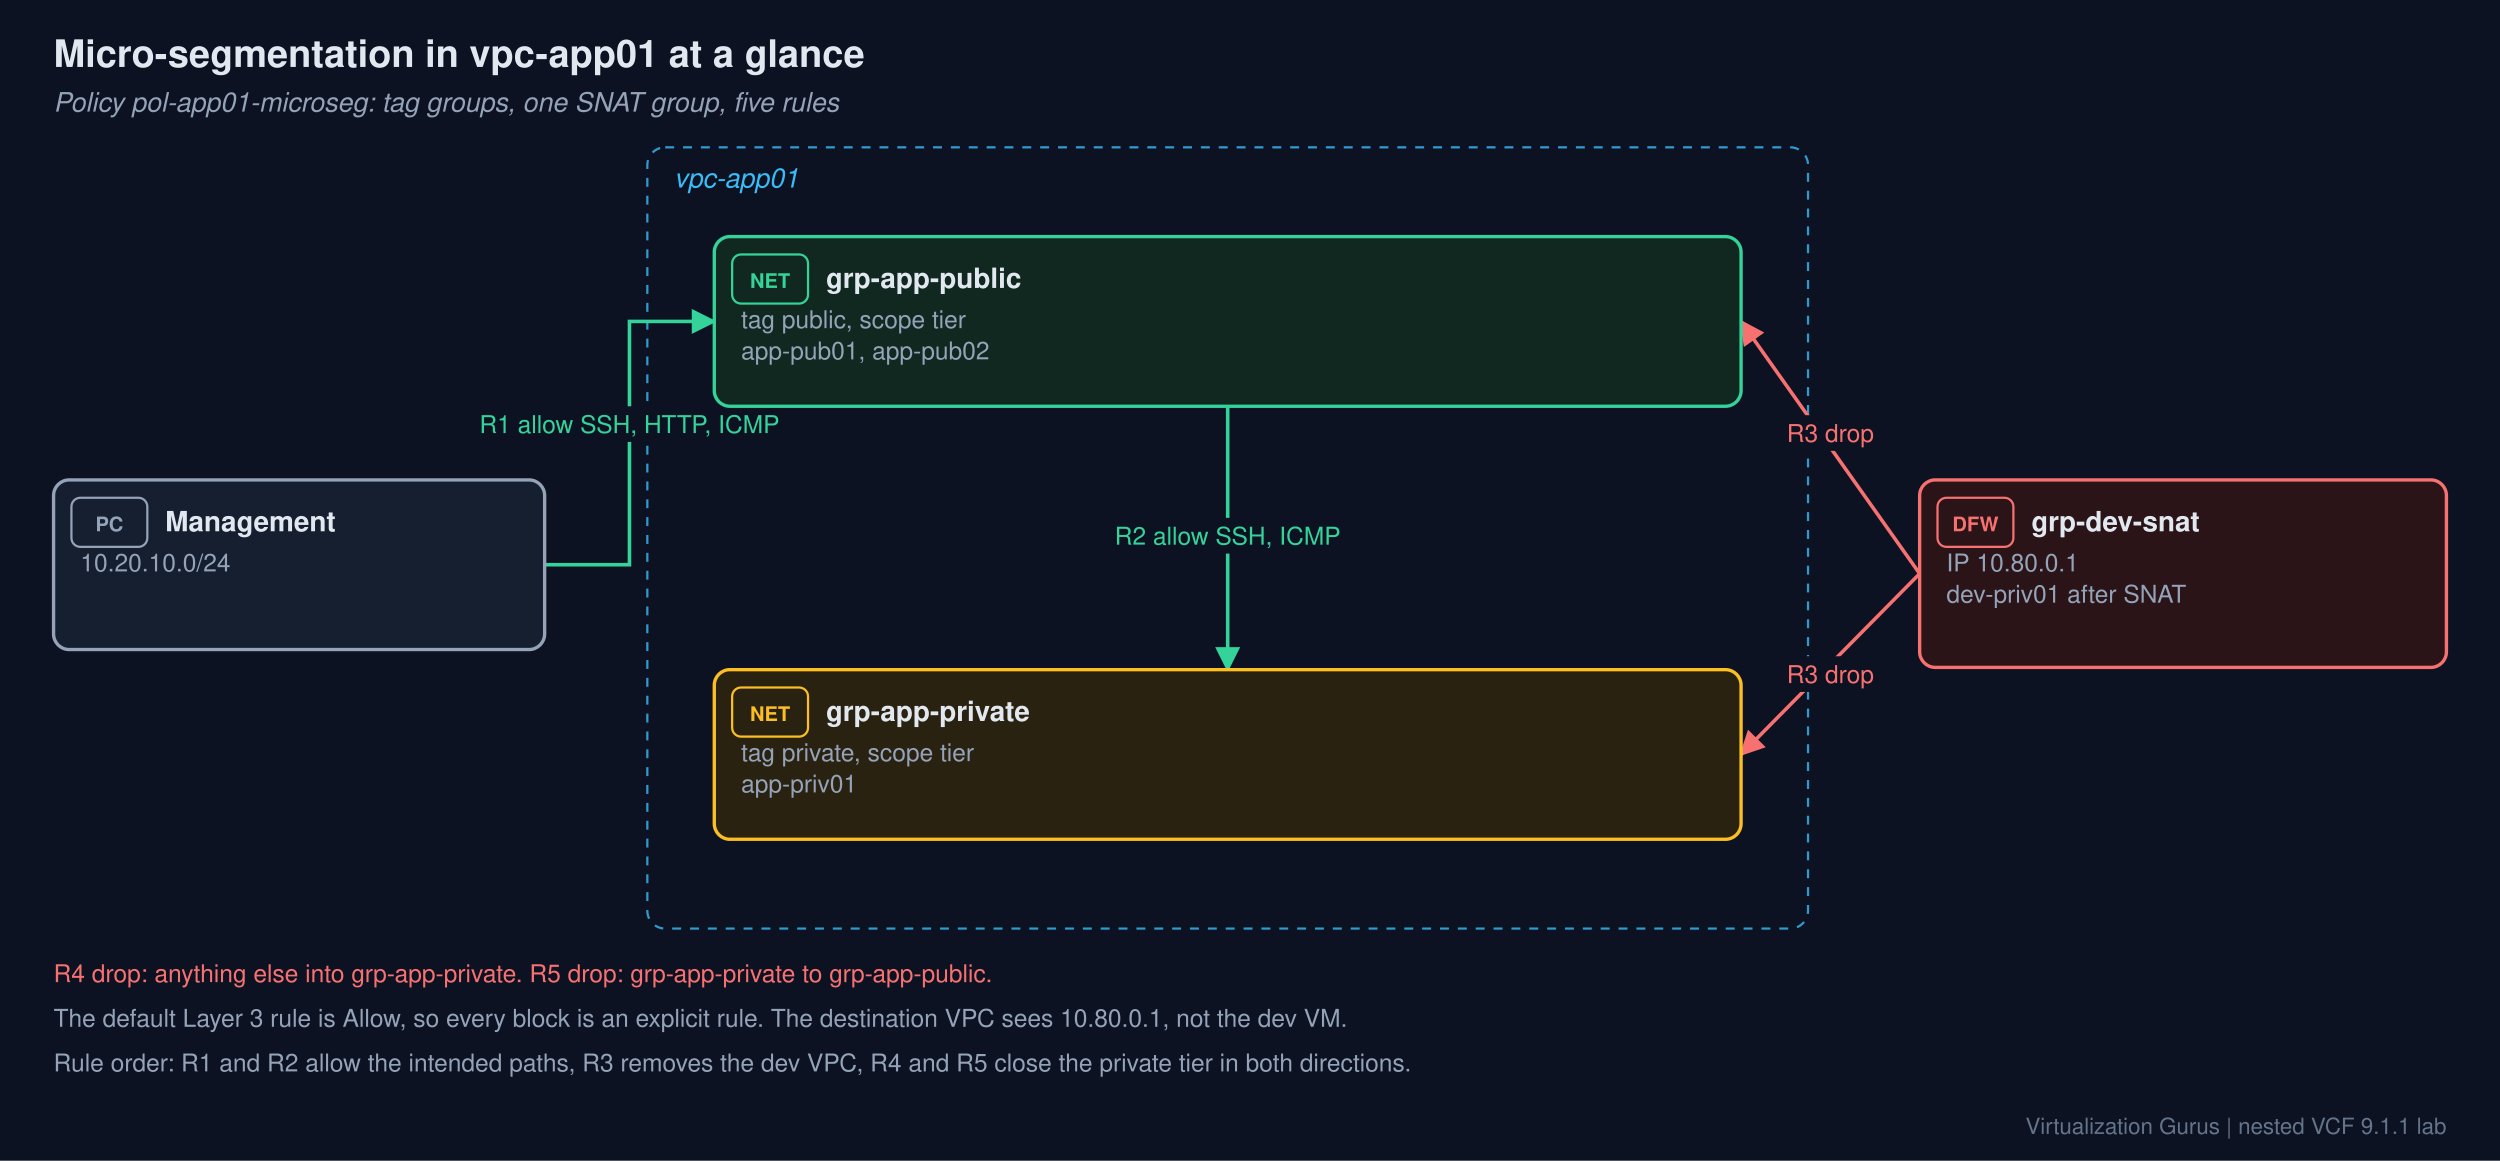
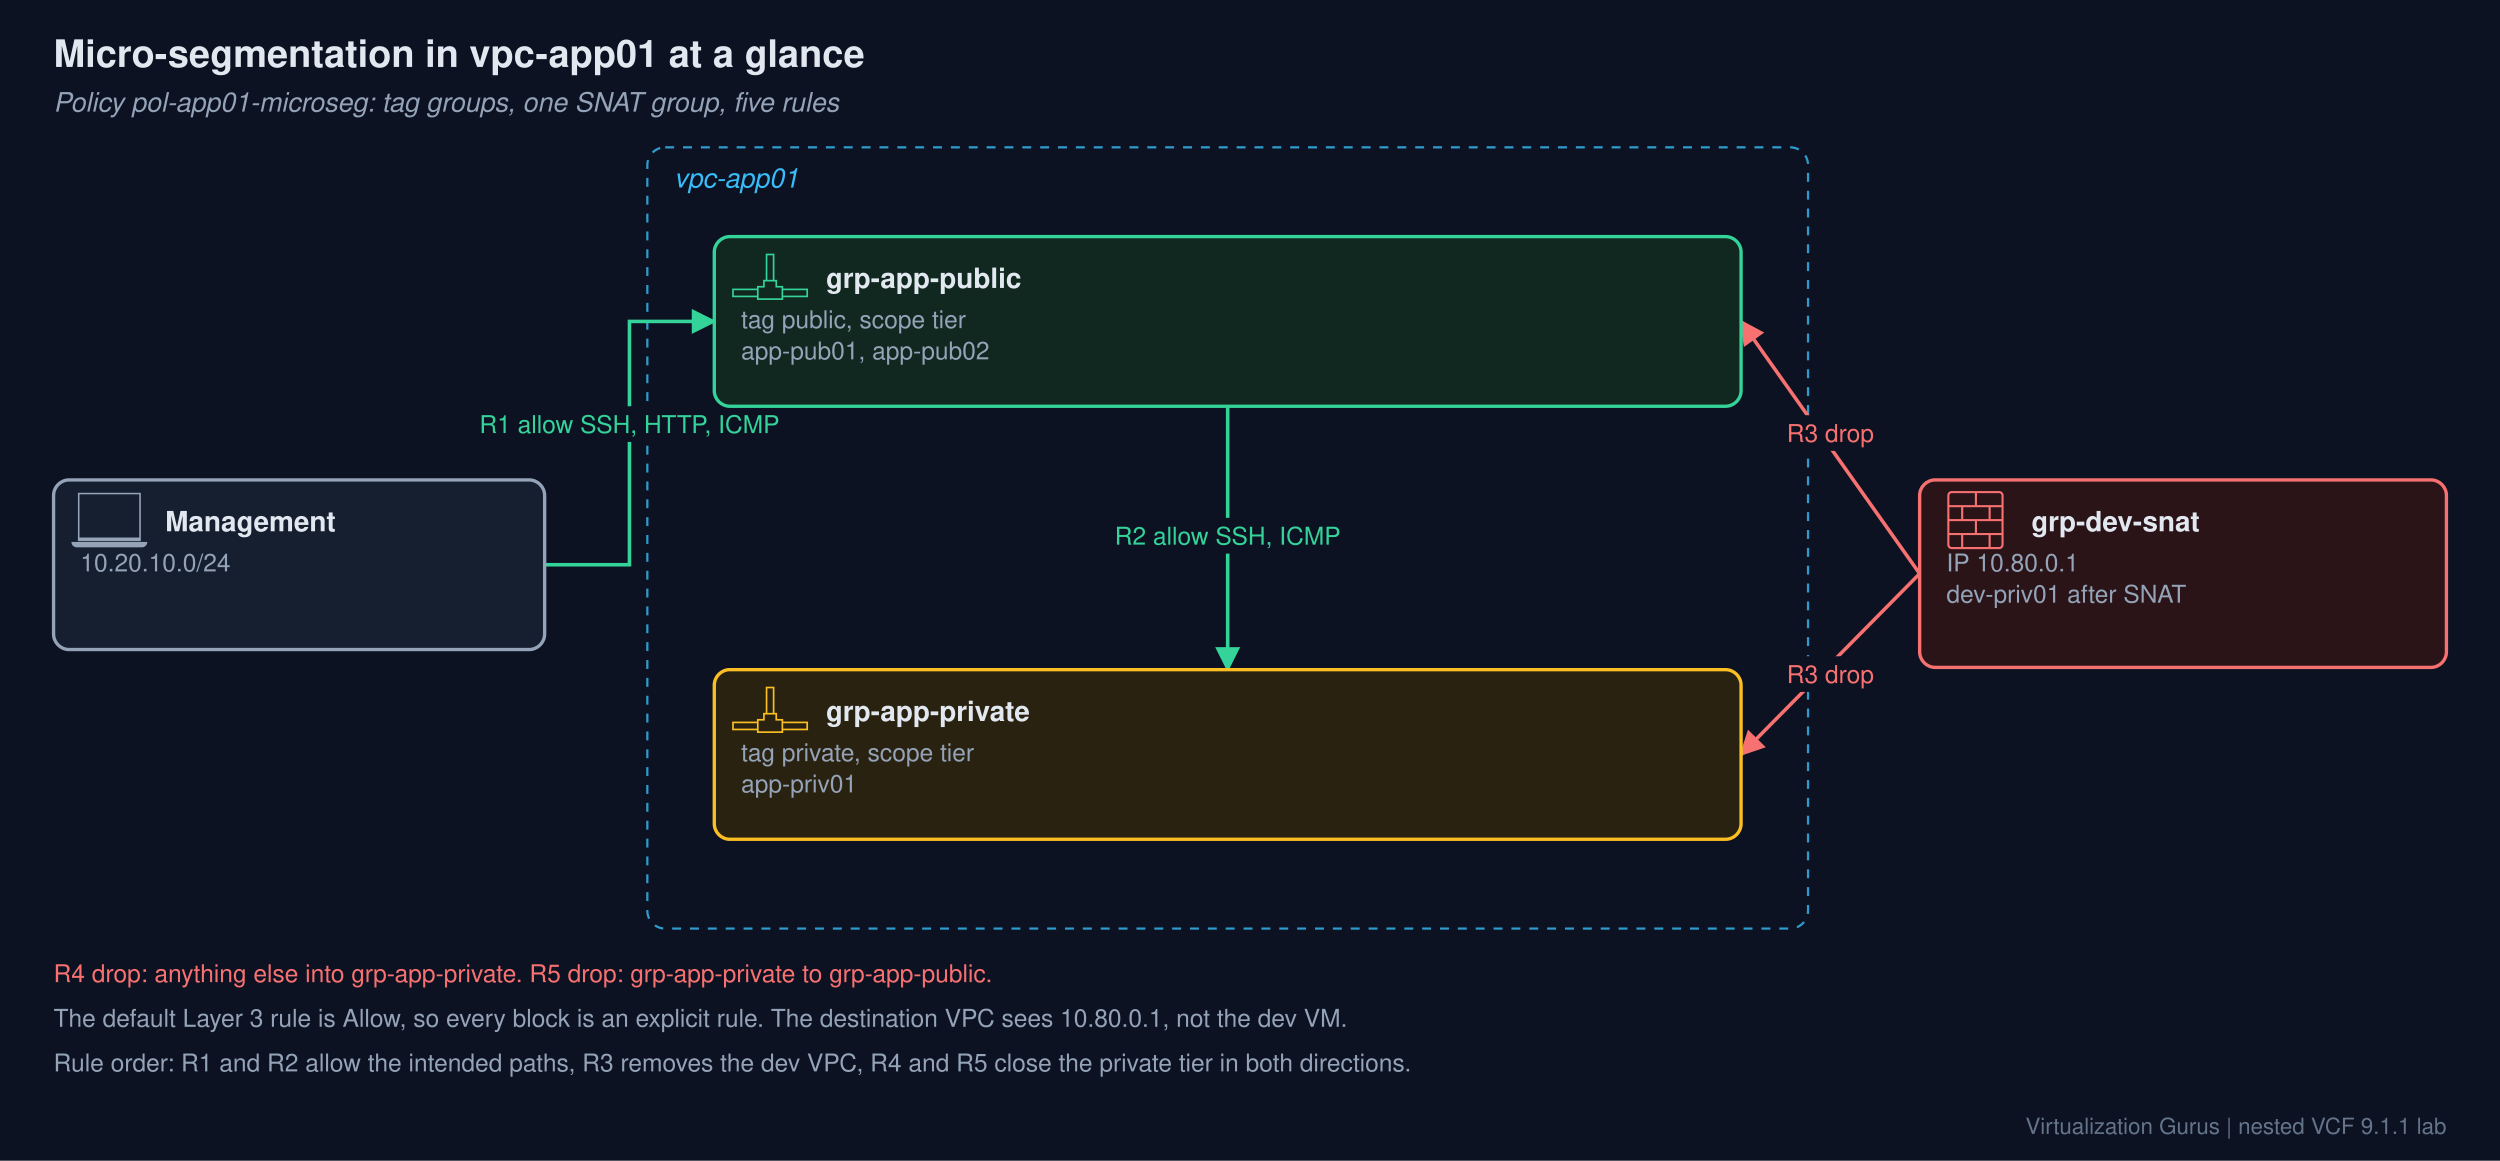
<svg xmlns="http://www.w3.org/2000/svg" viewBox="0 0 1120 520" width="1120" height="520" font-family="Helvetica,Arial,sans-serif">
  <defs>
    <marker id="ablue" viewBox="0 0 10 10" refX="9" refY="5" markerWidth="7" markerHeight="7" orient="auto-start-reverse">
      <path d="M0,0 L10,5 L0,10 z" fill="#38bdf8" />
    </marker>
    <marker id="agreen" viewBox="0 0 10 10" refX="9" refY="5" markerWidth="7" markerHeight="7" orient="auto-start-reverse">
      <path d="M0,0 L10,5 L0,10 z" fill="#34d399" />
    </marker>
    <marker id="ared" viewBox="0 0 10 10" refX="9" refY="5" markerWidth="7" markerHeight="7" orient="auto-start-reverse">
      <path d="M0,0 L10,5 L0,10 z" fill="#f87171" />
    </marker>
    <marker id="aamber" viewBox="0 0 10 10" refX="9" refY="5" markerWidth="7" markerHeight="7" orient="auto-start-reverse">
      <path d="M0,0 L10,5 L0,10 z" fill="#fbbf24" />
    </marker>
    <marker id="agray" viewBox="0 0 10 10" refX="9" refY="5" markerWidth="7" markerHeight="7" orient="auto-start-reverse">
      <path d="M0,0 L10,5 L0,10 z" fill="#94a3b8" />
    </marker>
    <marker id="aviolet" viewBox="0 0 10 10" refX="9" refY="5" markerWidth="7" markerHeight="7" orient="auto-start-reverse">
      <path d="M0,0 L10,5 L0,10 z" fill="#a78bfa" />
    </marker>
  </defs>
  <rect width="1120" height="520" fill="#0c1222" />
  <text x="24" y="30" fill="#e2e8f0" font-size="17" font-weight="bold">Micro-segmentation in vpc-app01 at a glance</text>
  <text x="24" y="50" fill="#94a3b8" font-size="12" font-style="italic">Policy pol-app01-microseg: tag groups, one SNAT group, five rules</text>
  <rect x="290" y="66" width="520" height="350" rx="8" fill="none" stroke="#38bdf8" stroke-dasharray="4 4" opacity="0.8" />
  <text x="302" y="84" fill="#38bdf8" font-size="12" font-style="italic">vpc-app01</text>
  <path d="M244,253 L282,253 L282,144 L320,144" fill="none" stroke="#34d399" stroke-width="1.6" marker-end="url(#agreen)" />
  <rect x="203" y="182" width="159" height="16" rx="3" fill="#0c1222" />
  <text x="282" y="194" fill="#34d399" font-size="11" text-anchor="middle">R1 allow SSH, HTTP, ICMP</text>
  <path d="M550,182 L550,300" fill="none" stroke="#34d399" stroke-width="1.6" marker-end="url(#agreen)" />
  <rect x="489" y="232" width="122" height="16" rx="3" fill="#0c1222" />
  <text x="550" y="244" fill="#34d399" font-size="11" text-anchor="middle">R2 allow SSH, ICMP</text>
  <path d="M860,257 L780,144" fill="none" stroke="#f87171" stroke-width="1.6" marker-end="url(#ared)" />
  <rect x="793" y="186" width="53" height="16" rx="3" fill="#0c1222" />
  <text x="820" y="198" fill="#f87171" font-size="11" text-anchor="middle">R3 drop</text>
  <path d="M860,257 L780,338" fill="none" stroke="#f87171" stroke-width="1.6" marker-end="url(#ared)" />
  <rect x="793" y="294" width="53" height="16" rx="3" fill="#0c1222" />
  <text x="820" y="306" fill="#f87171" font-size="11" text-anchor="middle">R3 drop</text>
  <rect x="24" y="215" width="220" height="76" rx="7" fill="#151f30" stroke="#94a3b8" stroke-width="1.5" />
-   <rect x="32" y="223" width="34" height="22" rx="4" fill="none" stroke="#94a3b8" stroke-width="1" />
-   <text x="49" y="238" fill="#94a3b8" font-size="9" font-weight="bold" text-anchor="middle">PC</text>
+   <g transform="translate(-185.60,220.76) scale(0.68)" fill="#94a3b8" stroke="none">
+     <path d="M 370 32.38 C 370 34.35 368.51 36 366.19 35.97 L 323.42 35.94 C 321.8 35.94 320 34.55 320 32.38 Z M 324.28 0 L 324.28 0.52 L 324.28 31.86 L 365.72 31.86 L 365.72 0 Z M 325.32 1.04 L 364.68 1.04 L 364.68 29.5 L 325.32 29.5 Z" />
+   </g>
  <text x="74" y="238" fill="#e2e8f0" font-size="12.5" font-weight="bold">Management</text>
  <text x="36" y="256" fill="#94a3b8" font-size="11">10.20.10.0/24</text>
  <rect x="320" y="106" width="460" height="76" rx="7" fill="#10281f" stroke="#34d399" stroke-width="1.5" />
-   <rect x="328" y="114" width="34" height="22" rx="4" fill="none" stroke="#34d399" stroke-width="1" />
-   <text x="345" y="129" fill="#34d399" font-size="9" font-weight="bold" text-anchor="middle">NET</text>
+   <g transform="translate(219.20,59.23) scale(0.68)" fill="#34d399" stroke="none">
+     <path d="M 182.12 80 L 182.12 80.55 L 182.12 97.25 L 180.39 97.25 L 180.39 97.8 L 180.39 101.26 L 176.34 101.26 L 176.34 103 L 160 103 L 160 103.55 L 160 108.74 L 176.34 108.74 L 176.34 110.5 L 193.63 110.5 L 193.63 108.74 L 210 108.74 L 210 103 L 193.63 103 L 193.63 101.26 L 189.63 101.26 L 189.63 97.25 L 187.87 97.25 L 187.87 80 Z M 183.23 81.1 L 186.77 81.1 L 186.77 97.25 L 183.23 97.25 Z M 181.49 98.35 L 188.52 98.35 L 188.52 102.36 L 192.53 102.36 L 192.53 109.4 L 177.44 109.4 L 177.44 102.36 L 181.49 102.36 Z M 161.11 104.1 L 176.34 104.1 L 176.34 107.63 L 161.11 107.63 Z M 193.63 104.1 L 208.89 104.1 L 208.89 107.63 L 193.63 107.63 Z" />
+   </g>
  <text x="370" y="129" fill="#e2e8f0" font-size="12.5" font-weight="bold">grp-app-public</text>
  <text x="332" y="147" fill="#94a3b8" font-size="11">tag public, scope tier</text>
  <text x="332" y="161" fill="#94a3b8" font-size="11">app-pub01, app-pub02</text>
  <rect x="320" y="300" width="460" height="76" rx="7" fill="#2a2210" stroke="#fbbf24" stroke-width="1.5" />
-   <rect x="328" y="308" width="34" height="22" rx="4" fill="none" stroke="#fbbf24" stroke-width="1" />
-   <text x="345" y="323" fill="#fbbf24" font-size="9" font-weight="bold" text-anchor="middle">NET</text>
+   <g transform="translate(219.20,253.23) scale(0.68)" fill="#fbbf24" stroke="none">
+     <path d="M 182.12 80 L 182.12 80.55 L 182.12 97.25 L 180.39 97.25 L 180.39 97.8 L 180.39 101.26 L 176.34 101.26 L 176.34 103 L 160 103 L 160 103.55 L 160 108.74 L 176.34 108.74 L 176.34 110.5 L 193.63 110.5 L 193.63 108.74 L 210 108.74 L 210 103 L 193.63 103 L 193.63 101.26 L 189.63 101.26 L 189.63 97.25 L 187.87 97.25 L 187.87 80 Z M 183.23 81.1 L 186.77 81.1 L 186.77 97.25 L 183.23 97.25 Z M 181.49 98.35 L 188.52 98.35 L 188.52 102.36 L 192.53 102.36 L 192.53 109.4 L 177.44 109.4 L 177.44 102.36 L 181.49 102.36 Z M 161.11 104.1 L 176.34 104.1 L 176.34 107.63 L 161.11 107.63 Z M 193.63 104.1 L 208.89 104.1 L 208.89 107.63 L 193.63 107.63 Z" />
+   </g>
  <text x="370" y="323" fill="#e2e8f0" font-size="12.5" font-weight="bold">grp-app-private</text>
  <text x="332" y="341" fill="#94a3b8" font-size="11">tag private, scope tier</text>
  <text x="332" y="355" fill="#94a3b8" font-size="11">app-priv01</text>
  <rect x="860" y="215" width="236" height="84" rx="7" fill="#2a1418" stroke="#f87171" stroke-width="1.5" />
-   <rect x="868" y="223" width="34" height="22" rx="4" fill="none" stroke="#f87171" stroke-width="1" />
-   <text x="885" y="238" fill="#f87171" font-size="9" font-weight="bold" text-anchor="middle">DFW</text>
+   <g transform="translate(789.19,136.80) scale(0.52)" fill="#f87171" stroke="none">
+     <path d="M 163.77 160 C 161.7 160 160 161.69 160 163.76 L 160 206.24 C 160 208.31 161.7 210 163.77 210 L 204.73 210 C 206.8 210 208.5 208.31 208.5 206.24 L 208.5 163.76 C 208.5 161.69 206.8 160 204.73 160 Z M 163.77 161.8 L 183.75 161.8 L 183.75 172.09 L 161.81 172.09 L 161.81 163.76 C 161.81 162.66 162.67 161.8 163.77 161.8 Z M 185.56 161.8 L 204.73 161.8 C 205.83 161.8 206.69 162.66 206.69 163.76 L 206.69 172.09 L 185.56 172.09 Z M 161.81 173.9 L 171.92 173.9 L 171.92 184.11 L 161.81 184.11 Z M 173.73 173.9 L 195.57 173.9 L 195.57 184.11 L 173.73 184.11 Z M 197.38 173.9 L 206.69 173.9 L 206.69 184.11 L 197.38 184.11 Z M 161.81 185.92 L 183.75 185.92 L 183.75 196.12 L 161.81 196.12 Z M 185.56 185.92 L 206.69 185.92 L 206.69 196.12 L 185.56 196.12 Z M 161.81 197.93 L 171.92 197.93 L 171.92 208.2 L 163.77 208.2 C 162.67 208.2 161.81 207.34 161.81 206.24 Z M 173.73 197.93 L 195.57 197.93 L 195.57 208.2 L 173.73 208.2 Z M 197.38 197.93 L 206.69 197.93 L 206.69 206.24 C 206.69 207.34 205.83 208.2 204.73 208.2 L 197.38 208.2 Z" />
+   </g>
  <text x="910" y="238" fill="#e2e8f0" font-size="12.5" font-weight="bold">grp-dev-snat</text>
  <text x="872" y="256" fill="#94a3b8" font-size="11">IP 10.80.0.1</text>
  <text x="872" y="270" fill="#94a3b8" font-size="11">dev-priv01 after SNAT</text>
  <text x="24" y="440" fill="#f87171" font-size="11">R4 drop: anything else into grp-app-private.   R5 drop: grp-app-private to grp-app-public.</text>
  <text x="24" y="460" fill="#94a3b8" font-size="11">The default Layer 3 rule is Allow, so every block is an explicit rule.  The destination VPC sees 10.80.0.1, not the dev VM.</text>
  <text x="24" y="480" fill="#94a3b8" font-size="11">Rule order: R1 and R2 allow the intended paths, R3 removes the dev VPC, R4 and R5 close the private tier in both directions.</text>
  <text x="1096" y="508" fill="#64748b" font-size="10" text-anchor="end">Virtualization Gurus  |  nested VCF 9.1.1 lab</text>
</svg>
